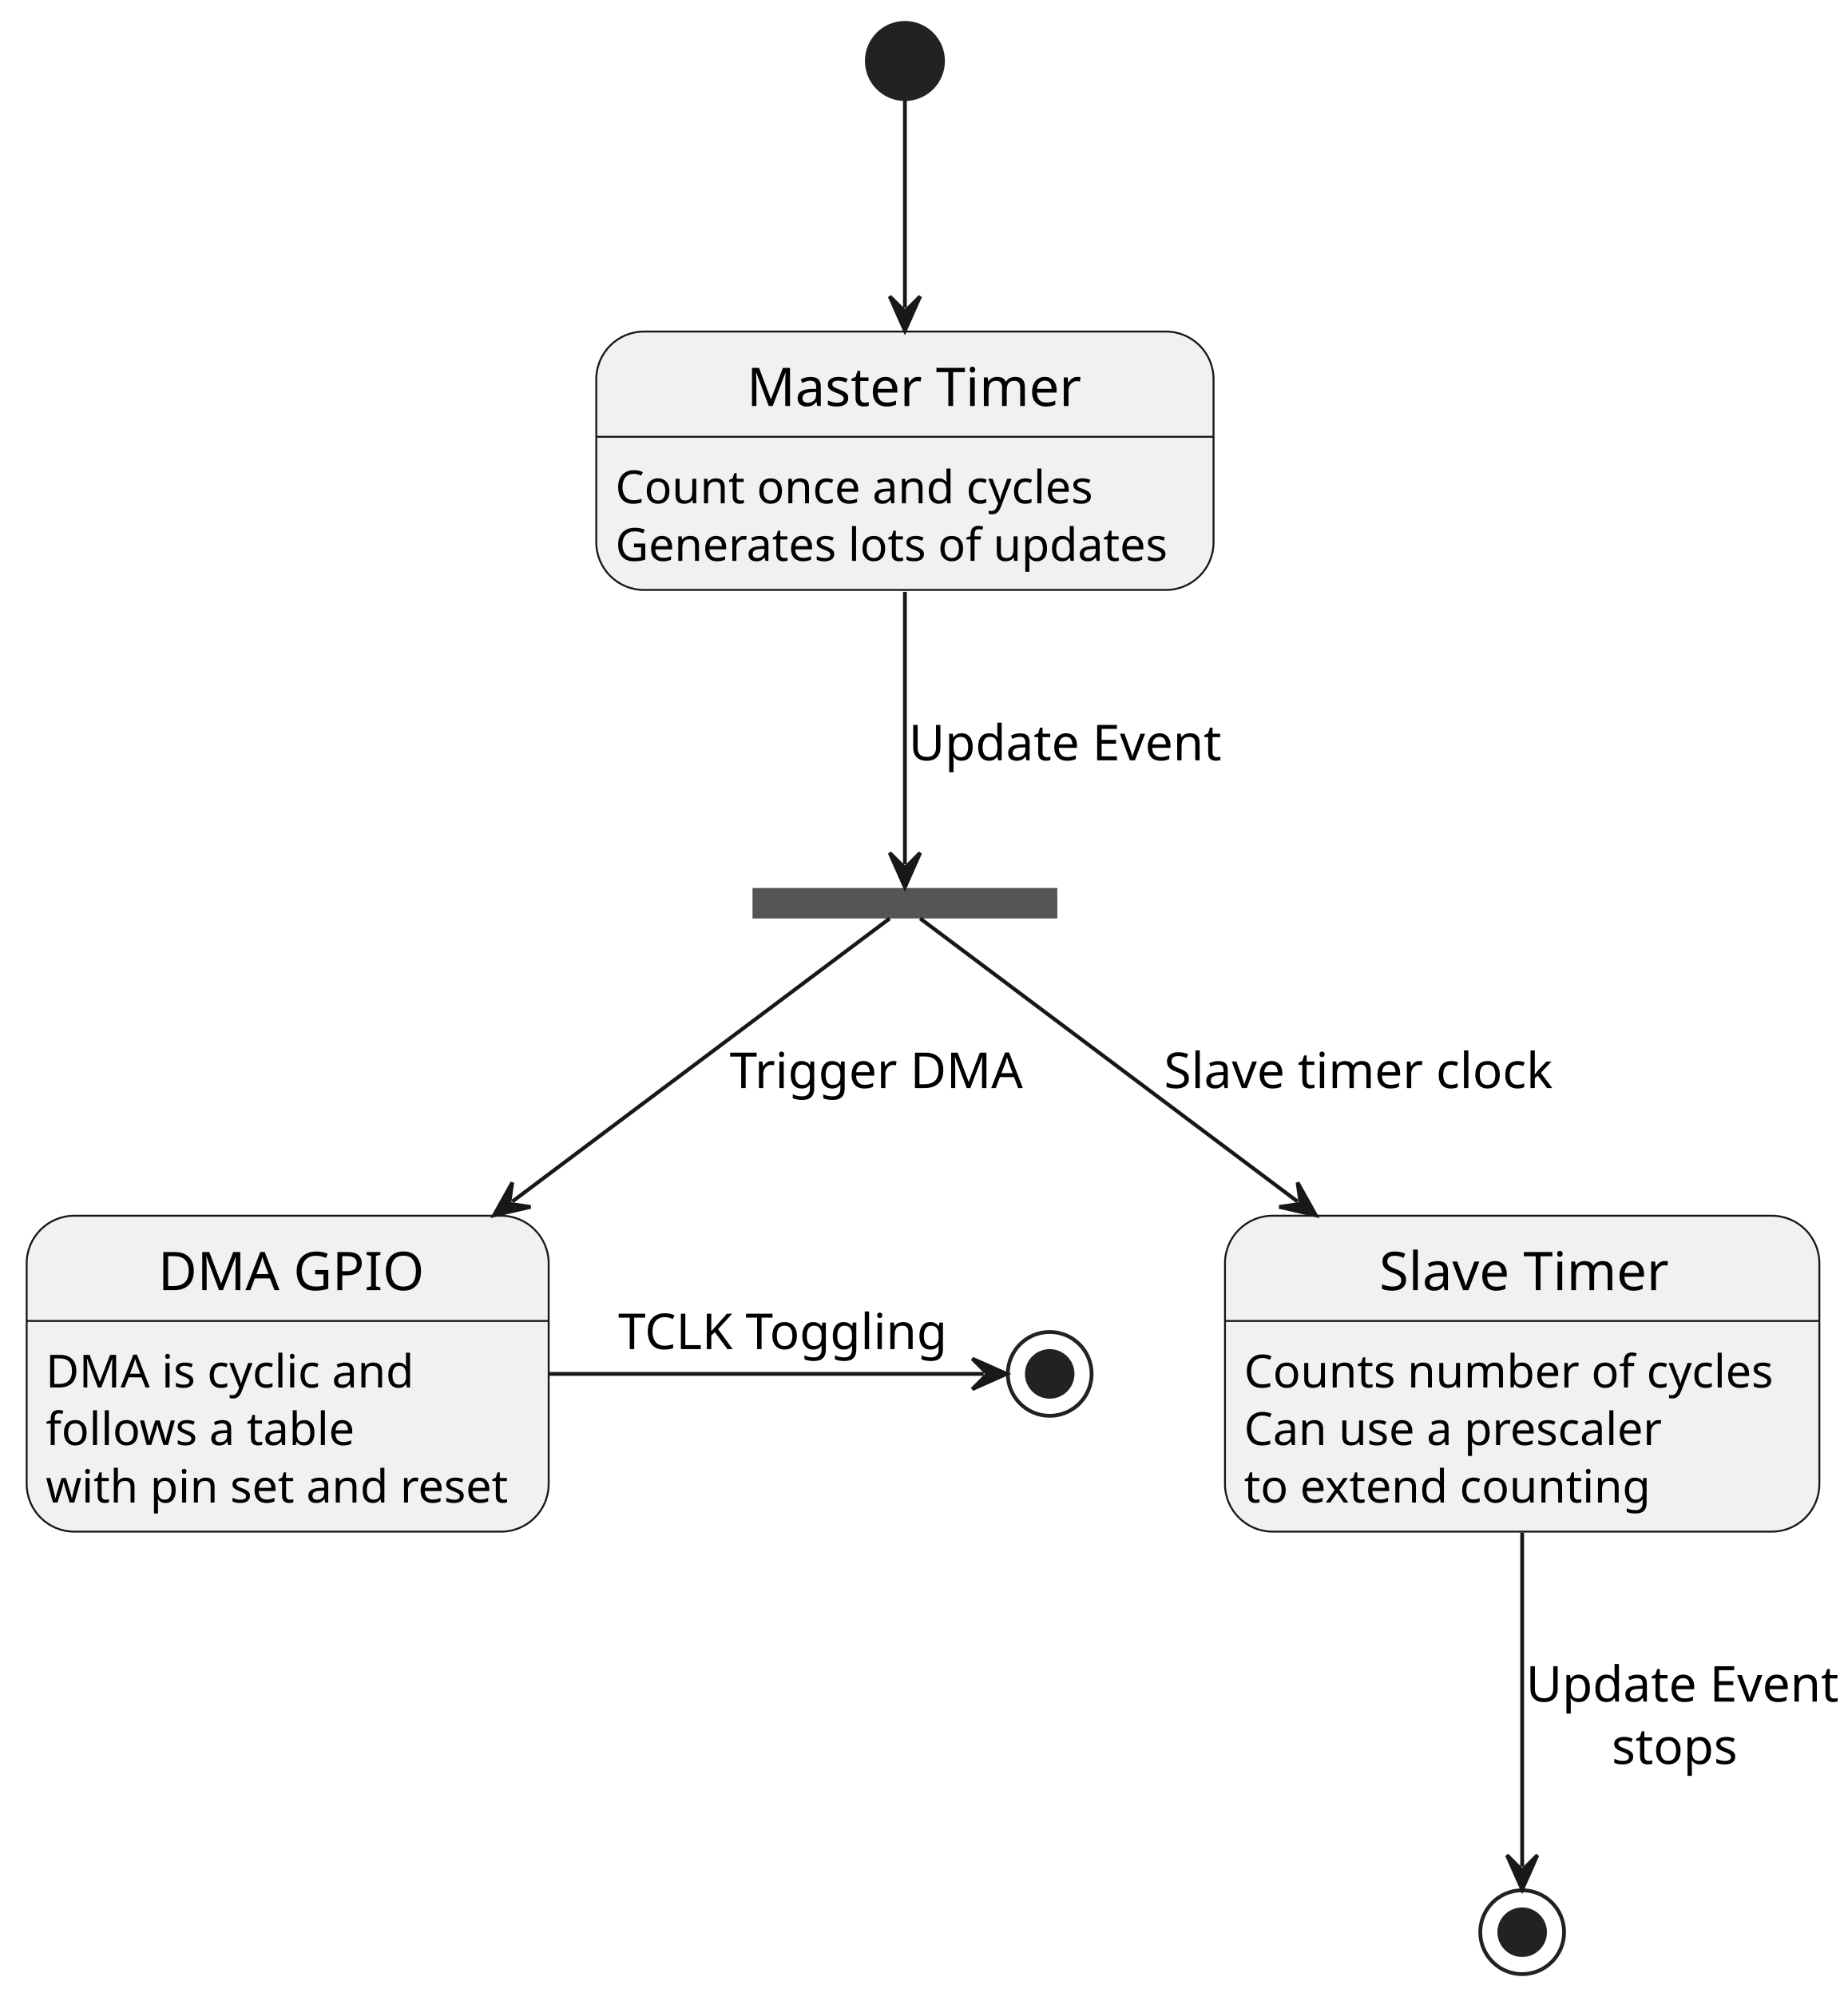
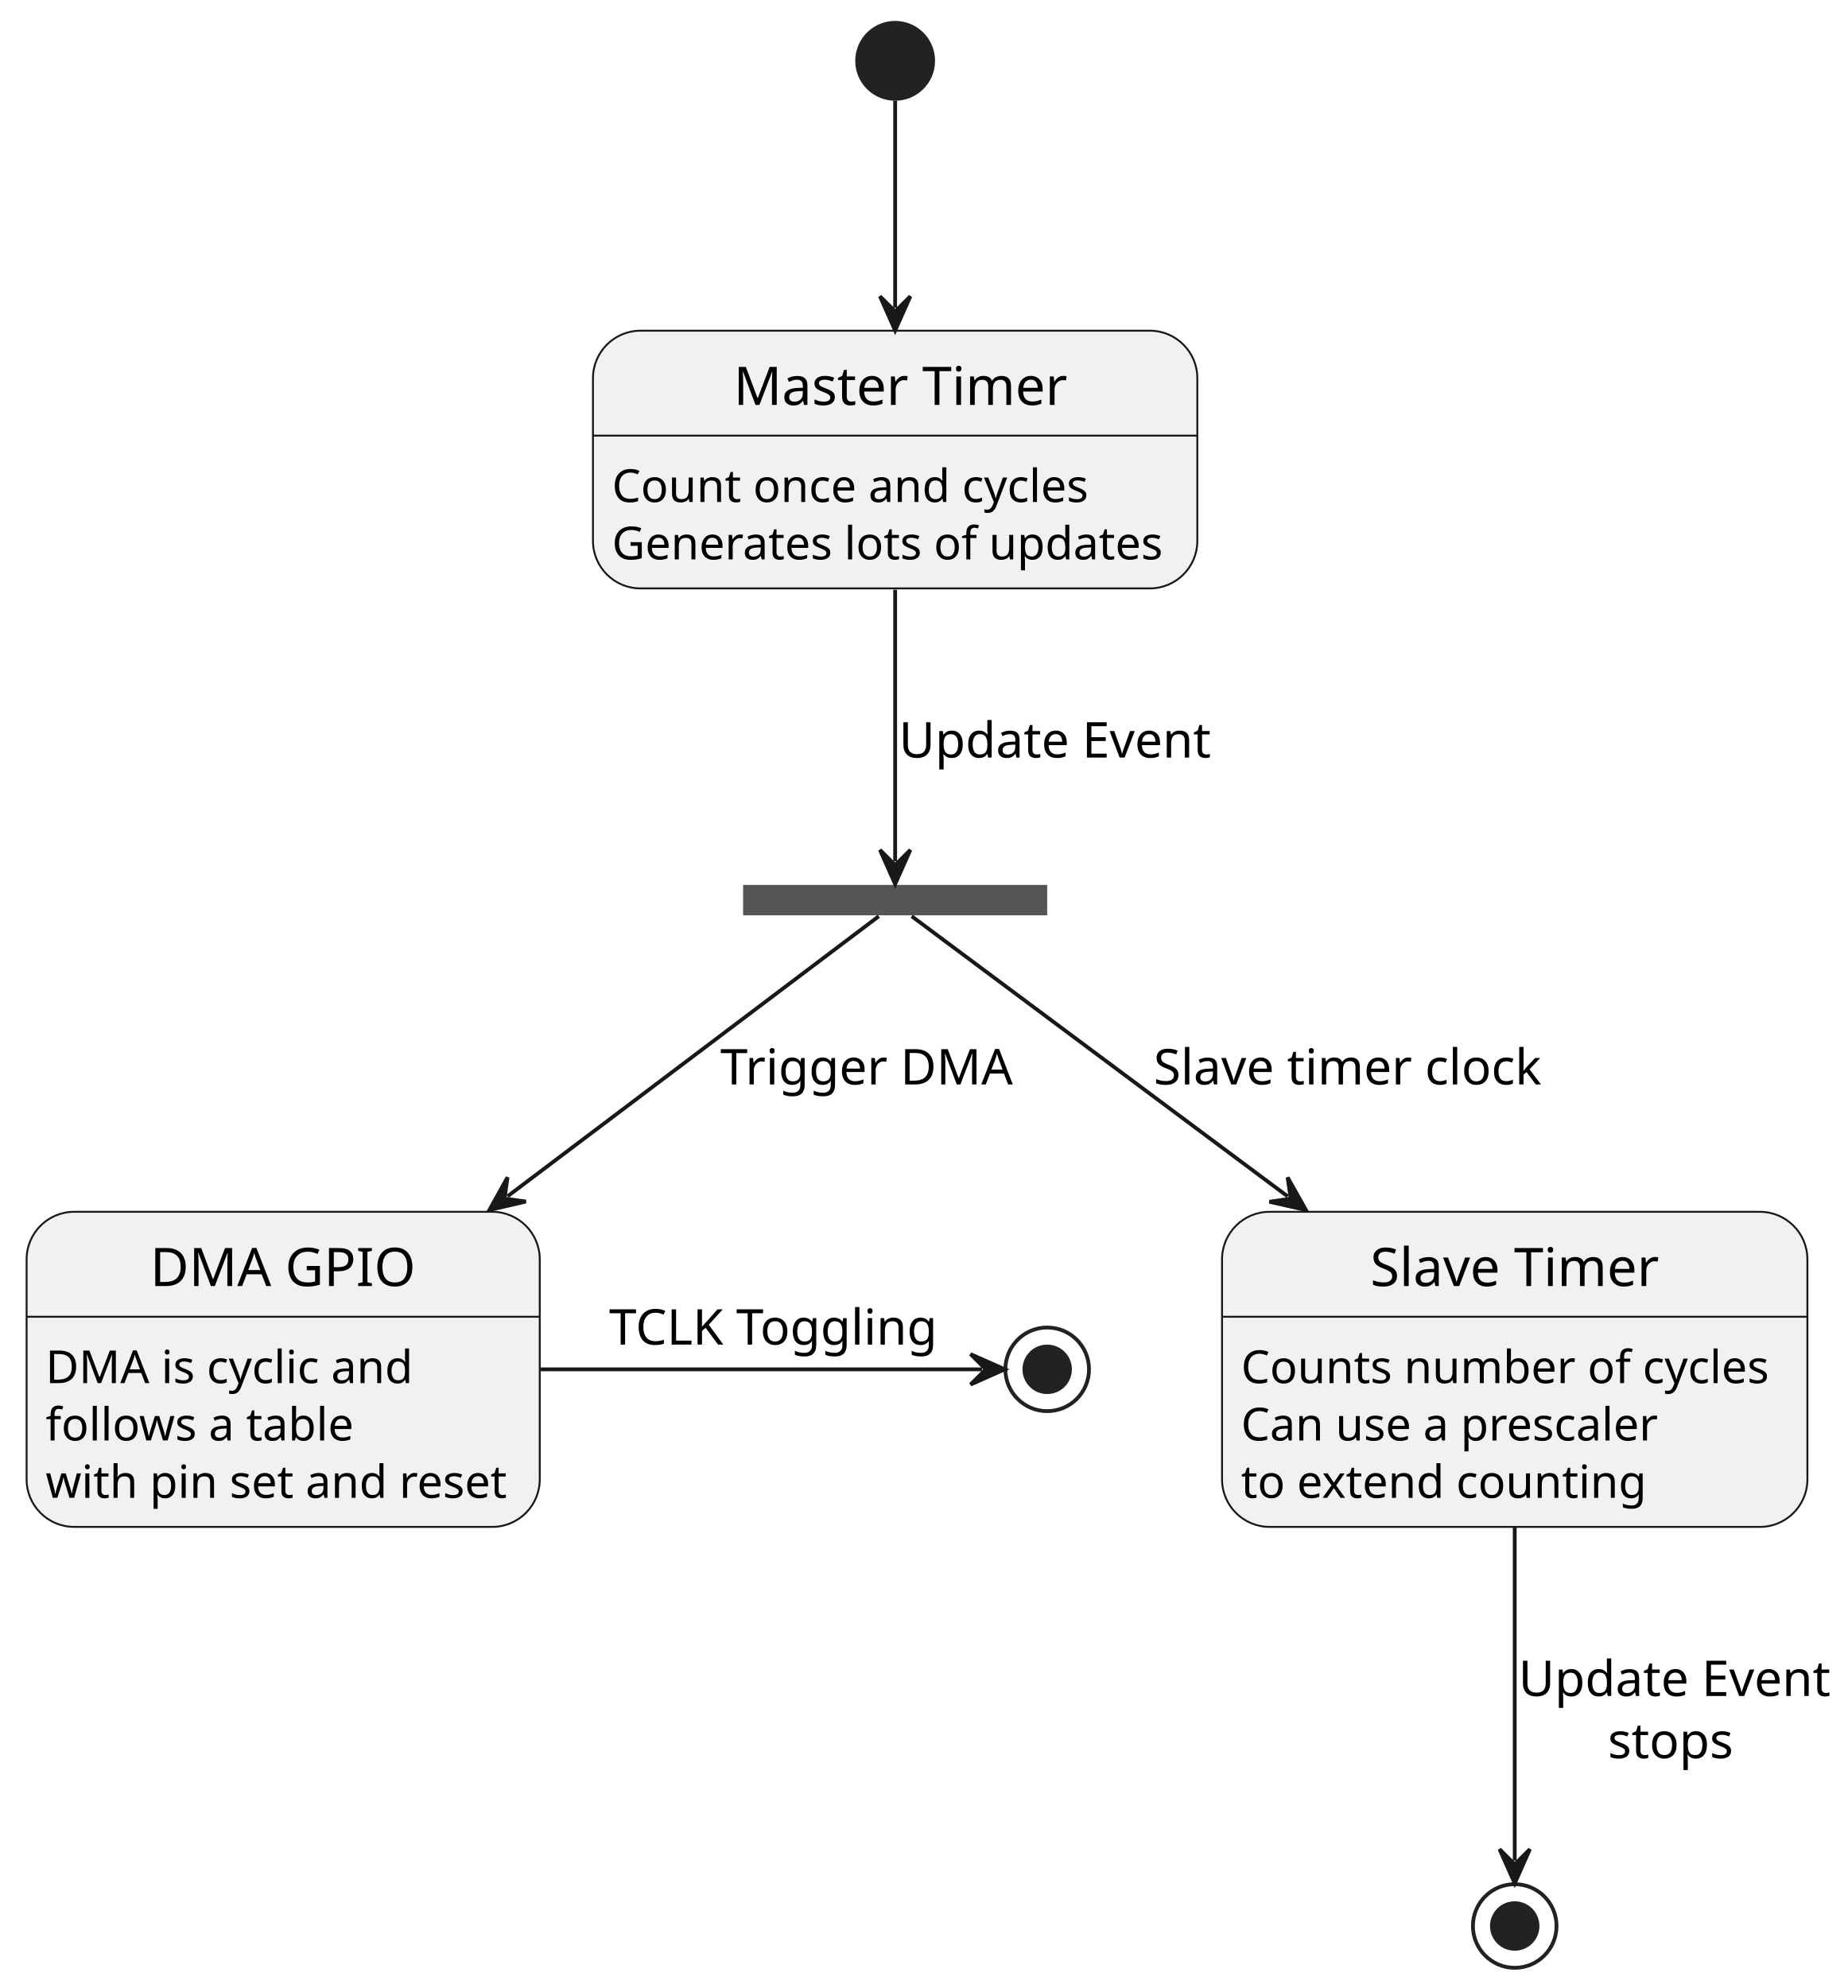
- <svg xmlns="http://www.w3.org/2000/svg" contentStyleType="text/css" height="524px" preserveAspectRatio="none" style="width:485px;height:524px;background:#FFFFFF;" version="1.1" viewBox="0 0 485 524" width="485px" zoomAndPan="magnify">
+ <svg xmlns="http://www.w3.org/2000/svg" contentStyleType="text/css" height="523px" preserveAspectRatio="none" style="width:486px;height:523px;background:#FFFFFF;" version="1.1" viewBox="0 0 486 523" width="486px" zoomAndPan="magnify">
  <defs />
  <g>
    <g id="Master">
-       <rect fill="#F1F1F1" height="67.797" rx="12.5" ry="12.5" style="stroke:#181818;stroke-width:0.5;" width="162" x="156.5" y="87" />
-       <line style="stroke:#181818;stroke-width:0.5;" x1="156.5" x2="318.5" y1="114.609" y2="114.609" />
-       <text fill="#000000" font-family="sans-serif" font-size="14" lengthAdjust="spacing" textLength="83" x="196" y="106.533">Master Timer</text>
-       <text fill="#000000" font-family="sans-serif" font-size="12" lengthAdjust="spacing" textLength="124" x="161.5" y="132.066">Count once and cycles</text>
-       <text fill="#000000" font-family="sans-serif" font-size="12" lengthAdjust="spacing" textLength="142" x="161.5" y="147.16">Generates lots of updates</text>
+       <rect fill="#F1F1F1" height="67.797" rx="12.5" ry="12.5" style="stroke:#181818;stroke-width:0.5;" width="159" x="156" y="87" />
+       <line style="stroke:#181818;stroke-width:0.5;" x1="156" x2="315" y1="114.609" y2="114.609" />
+       <text fill="#000000" font-family="sans-serif" font-size="14" lengthAdjust="spacing" textLength="85" x="193" y="106.533">Master Timer</text>
+       <text fill="#000000" font-family="sans-serif" font-size="12" lengthAdjust="spacing" textLength="124" x="161" y="132.066">Count once and cycles</text>
+       <text fill="#000000" font-family="sans-serif" font-size="12" lengthAdjust="spacing" textLength="139" x="161" y="147.16">Generates lots of updates</text>
    </g>
-     <rect fill="#555555" height="8" style="stroke:none;stroke-width:1.0;" width="80" x="197.5" y="233" />
+     <rect fill="#555555" height="8" style="stroke:none;stroke-width:1.0;" width="80" x="195.5" y="232.8" />
    <g id="Slave">
-       <rect fill="#F1F1F1" height="82.891" rx="12.5" ry="12.5" style="stroke:#181818;stroke-width:0.5;" width="156" x="321.5" y="319" />
-       <line style="stroke:#181818;stroke-width:0.5;" x1="321.5" x2="477.5" y1="346.609" y2="346.609" />
-       <text fill="#000000" font-family="sans-serif" font-size="14" lengthAdjust="spacing" textLength="75" x="362" y="338.533">Slave Timer</text>
-       <text fill="#000000" font-family="sans-serif" font-size="12" lengthAdjust="spacing" textLength="136" x="326.5" y="364.066">Counts number of cycles</text>
-       <text fill="#000000" font-family="sans-serif" font-size="12" lengthAdjust="spacing" textLength="112" x="326.5" y="379.16">Can use a prescaler</text>
-       <text fill="#000000" font-family="sans-serif" font-size="12" lengthAdjust="spacing" textLength="99" x="326.5" y="394.254">to extend counting</text>
+       <rect fill="#F1F1F1" height="82.891" rx="12.5" ry="12.5" style="stroke:#181818;stroke-width:0.5;" width="154" x="321.5" y="318.8" />
+       <line style="stroke:#181818;stroke-width:0.5;" x1="321.5" x2="475.5" y1="346.409" y2="346.409" />
+       <text fill="#000000" font-family="sans-serif" font-size="14" lengthAdjust="spacing" textLength="76" x="360.5" y="338.333">Slave Timer</text>
+       <text fill="#000000" font-family="sans-serif" font-size="12" lengthAdjust="spacing" textLength="134" x="326.5" y="363.866">Counts number of cycles</text>
+       <text fill="#000000" font-family="sans-serif" font-size="12" lengthAdjust="spacing" textLength="110" x="326.5" y="378.96">Can use a prescaler</text>
+       <text fill="#000000" font-family="sans-serif" font-size="12" lengthAdjust="spacing" textLength="100" x="326.5" y="394.054">to extend counting</text>
    </g>
    <g id="Gpio">
-       <rect fill="#F1F1F1" height="82.891" rx="12.5" ry="12.5" style="stroke:#181818;stroke-width:0.5;" width="137" x="7" y="319" />
-       <line style="stroke:#181818;stroke-width:0.5;" x1="7" x2="144" y1="346.609" y2="346.609" />
-       <text fill="#000000" font-family="sans-serif" font-size="14" lengthAdjust="spacing" textLength="68" x="41.5" y="338.533">DMA GPIO</text>
-       <text fill="#000000" font-family="sans-serif" font-size="12" lengthAdjust="spacing" textLength="94" x="12" y="364.066">DMA is cyclic and</text>
-       <text fill="#000000" font-family="sans-serif" font-size="12" lengthAdjust="spacing" textLength="79" x="12" y="379.16">follows a table</text>
-       <text fill="#000000" font-family="sans-serif" font-size="12" lengthAdjust="spacing" textLength="117" x="12" y="394.254">with pin set and reset</text>
+       <rect fill="#F1F1F1" height="82.891" rx="12.5" ry="12.5" style="stroke:#181818;stroke-width:0.5;" width="135" x="7" y="318.8" />
+       <line style="stroke:#181818;stroke-width:0.5;" x1="7" x2="142" y1="346.409" y2="346.409" />
+       <text fill="#000000" font-family="sans-serif" font-size="14" lengthAdjust="spacing" textLength="70" x="39.5" y="338.333">DMA GPIO</text>
+       <text fill="#000000" font-family="sans-serif" font-size="12" lengthAdjust="spacing" textLength="96" x="12" y="363.866">DMA is cyclic and</text>
+       <text fill="#000000" font-family="sans-serif" font-size="12" lengthAdjust="spacing" textLength="78" x="12" y="378.96">follows a table</text>
+       <text fill="#000000" font-family="sans-serif" font-size="12" lengthAdjust="spacing" textLength="115" x="12" y="394.054">with pin set and reset</text>
    </g>
-     <ellipse cx="275.5" cy="360.5" fill="none" rx="11" ry="11" style="stroke:#222222;stroke-width:1.0;" />
-     <ellipse cx="275.5" cy="360.5" fill="#222222" rx="6" ry="6" style="stroke:#222222;stroke-width:1.0;" />
-     <ellipse cx="237.5" cy="16" fill="#222222" rx="10" ry="10" style="stroke:#222222;stroke-width:1.0;" />
-     <ellipse cx="399.5" cy="507" fill="none" rx="11" ry="11" style="stroke:#222222;stroke-width:1.0;" />
-     <ellipse cx="399.5" cy="507" fill="#222222" rx="6" ry="6" style="stroke:#222222;stroke-width:1.0;" />
+     <ellipse cx="275.5" cy="360.24" fill="none" rx="11" ry="11" style="stroke:#222222;stroke-width:1.0;" />
+     <ellipse cx="275.5" cy="360.24" fill="#222222" rx="6" ry="6" style="stroke:#222222;stroke-width:1.0;" />
+     <ellipse cx="235.5" cy="16" fill="#222222" rx="10" ry="10" style="stroke:#222222;stroke-width:1.0;" />
+     <ellipse cx="398.5" cy="506.69" fill="none" rx="11" ry="11" style="stroke:#222222;stroke-width:1.0;" />
+     <ellipse cx="398.5" cy="506.69" fill="#222222" rx="6" ry="6" style="stroke:#222222;stroke-width:1.0;" />
    <g id="link_*start*_Master">
-       <path d="M237.5,26.14 C237.5,39.63 237.5,59.56 237.5,80.76 " fill="none" id="*start*-to-Master" style="stroke:#181818;stroke-width:1.0;" />
-       <polygon fill="#181818" points="237.5,86.76,241.5,77.76,237.5,81.76,233.5,77.76,237.5,86.76" style="stroke:#181818;stroke-width:1.0;" />
+       <path d="M235.5,26.5 C235.5,40.13 235.5,59.92 235.5,80.95 " fill="none" id="*start*-to-Master" style="stroke:#181818;stroke-width:1.0;" />
+       <polygon fill="#181818" points="235.5,86.95,239.5,77.95,235.5,81.95,231.5,77.95,235.5,86.95" style="stroke:#181818;stroke-width:1.0;" />
    </g>
    <g id="link_Master_fork_update">
-       <path d="M237.5,155.28 C237.5,183.67 237.5,215.62 237.5,226.78 " fill="none" id="Master-to-fork_update" style="stroke:#181818;stroke-width:1.0;" />
-       <polygon fill="#181818" points="237.5,232.78,241.5,223.78,237.5,227.78,233.5,223.78,237.5,232.78" style="stroke:#181818;stroke-width:1.0;" />
-       <text fill="#000000" font-family="sans-serif" font-size="13" lengthAdjust="spacing" textLength="77" x="238.5" y="199.495">Update Event</text>
+       <path d="M235.5,155.15 C235.5,183.52 235.5,215.43 235.5,226.59 " fill="none" id="Master-to-fork_update" style="stroke:#181818;stroke-width:1.0;" />
+       <polygon fill="#181818" points="235.5,232.59,239.5,223.59,235.5,227.59,231.5,223.59,235.5,232.59" style="stroke:#181818;stroke-width:1.0;" />
+       <text fill="#000000" font-family="sans-serif" font-size="13" lengthAdjust="spacing" textLength="79" x="236.5" y="199.295">Update Event</text>
    </g>
    <g id="link_fork_update_Slave">
-       <path d="M241.5,241 C255.78,251.71 300.66,285.371 340.55,315.281 " fill="none" id="fork_update-to-Slave" style="stroke:#181818;stroke-width:1.0;" />
-       <polygon fill="#181818" points="345.35,318.88,340.549,310.281,341.35,315.88,335.75,316.681,345.35,318.88" style="stroke:#181818;stroke-width:1.0;" />
-       <text fill="#000000" font-family="sans-serif" font-size="13" lengthAdjust="spacing" textLength="99" x="305.5" y="285.495">Slave timer clock</text>
+       <path d="M239.86,241.05 C254.59,252.02 299.008,285.125 338.768,314.745 " fill="none" id="fork_update-to-Slave" style="stroke:#181818;stroke-width:1.0;" />
+       <polygon fill="#181818" points="343.58,318.33,338.752,309.745,339.57,315.343,333.973,316.161,343.58,318.33" style="stroke:#181818;stroke-width:1.0;" />
+       <text fill="#000000" font-family="sans-serif" font-size="13" lengthAdjust="spacing" textLength="101" x="303.5" y="285.295">Slave timer clock</text>
    </g>
    <g id="link_fork_update_Gpio">
-       <path d="M233.5,241 C219.22,251.71 174.34,285.371 134.45,315.281 " fill="none" id="fork_update-to-Gpio" style="stroke:#181818;stroke-width:1.0;" />
-       <polygon fill="#181818" points="129.65,318.88,139.25,316.681,133.65,315.88,134.451,310.281,129.65,318.88" style="stroke:#181818;stroke-width:1.0;" />
-       <text fill="#000000" font-family="sans-serif" font-size="13" lengthAdjust="spacing" textLength="72" x="191.5" y="285.495">Trigger DMA</text>
+       <path d="M231.19,241.05 C216.64,252.02 172.8,285.096 133.54,314.716 " fill="none" id="fork_update-to-Gpio" style="stroke:#181818;stroke-width:1.0;" />
+       <polygon fill="#181818" points="128.75,318.33,138.344,316.103,132.741,315.319,133.525,309.716,128.75,318.33" style="stroke:#181818;stroke-width:1.0;" />
+       <text fill="#000000" font-family="sans-serif" font-size="13" lengthAdjust="spacing" textLength="73" x="189.5" y="285.295">Trigger DMA</text>
    </g>
    <g id="link_Gpio_Pin">
-       <path d="M144.05,360.5 C188.15,360.5 235.34,360.5 258.18,360.5 " fill="none" id="Gpio-to-Pin" style="stroke:#181818;stroke-width:1.0;" />
-       <polygon fill="#181818" points="264.18,360.5,255.18,356.5,259.18,360.5,255.18,364.5,264.18,360.5" style="stroke:#181818;stroke-width:1.0;" />
-       <text fill="#000000" font-family="sans-serif" font-size="13" lengthAdjust="spacing" textLength="84" x="162.25" y="353.995">TCLK Toggling</text>
+       <path d="M142.27,360.24 C186.95,360.24 235.31,360.24 258.34,360.24 " fill="none" id="Gpio-to-Pin" style="stroke:#181818;stroke-width:1.0;" />
+       <polygon fill="#181818" points="264.34,360.24,255.34,356.24,259.34,360.24,255.34,364.24,264.34,360.24" style="stroke:#181818;stroke-width:1.0;" />
+       <text fill="#000000" font-family="sans-serif" font-size="13" lengthAdjust="spacing" textLength="86" x="160.25" y="353.735">TCLK Toggling</text>
    </g>
    <g id="link_Slave_*end*">
-       <path d="M399.5,402.14 C399.5,434.19 399.5,470.59 399.5,489.78 " fill="none" id="Slave-to-*end*" style="stroke:#181818;stroke-width:1.0;" />
-       <polygon fill="#181818" points="399.5,495.78,403.5,486.78,399.5,490.78,395.5,486.78,399.5,495.78" style="stroke:#181818;stroke-width:1.0;" />
-       <text fill="#000000" font-family="sans-serif" font-size="13" lengthAdjust="spacing" textLength="77" x="400.5" y="446.495">Update Event</text>
-       <text fill="#000000" font-family="sans-serif" font-size="13" lengthAdjust="spacing" textLength="32" x="423" y="462.847">stops</text>
+       <path d="M398.5,401.87 C398.5,433.91 398.5,470.29 398.5,489.48 " fill="none" id="Slave-to-*end*" style="stroke:#181818;stroke-width:1.0;" />
+       <polygon fill="#181818" points="398.5,495.48,402.5,486.48,398.5,490.48,394.5,486.48,398.5,495.48" style="stroke:#181818;stroke-width:1.0;" />
+       <text fill="#000000" font-family="sans-serif" font-size="13" lengthAdjust="spacing" textLength="79" x="399.5" y="446.185">Update Event</text>
+       <text fill="#000000" font-family="sans-serif" font-size="13" lengthAdjust="spacing" textLength="32" x="423" y="462.537">stops</text>
    </g>
  </g>
</svg>
